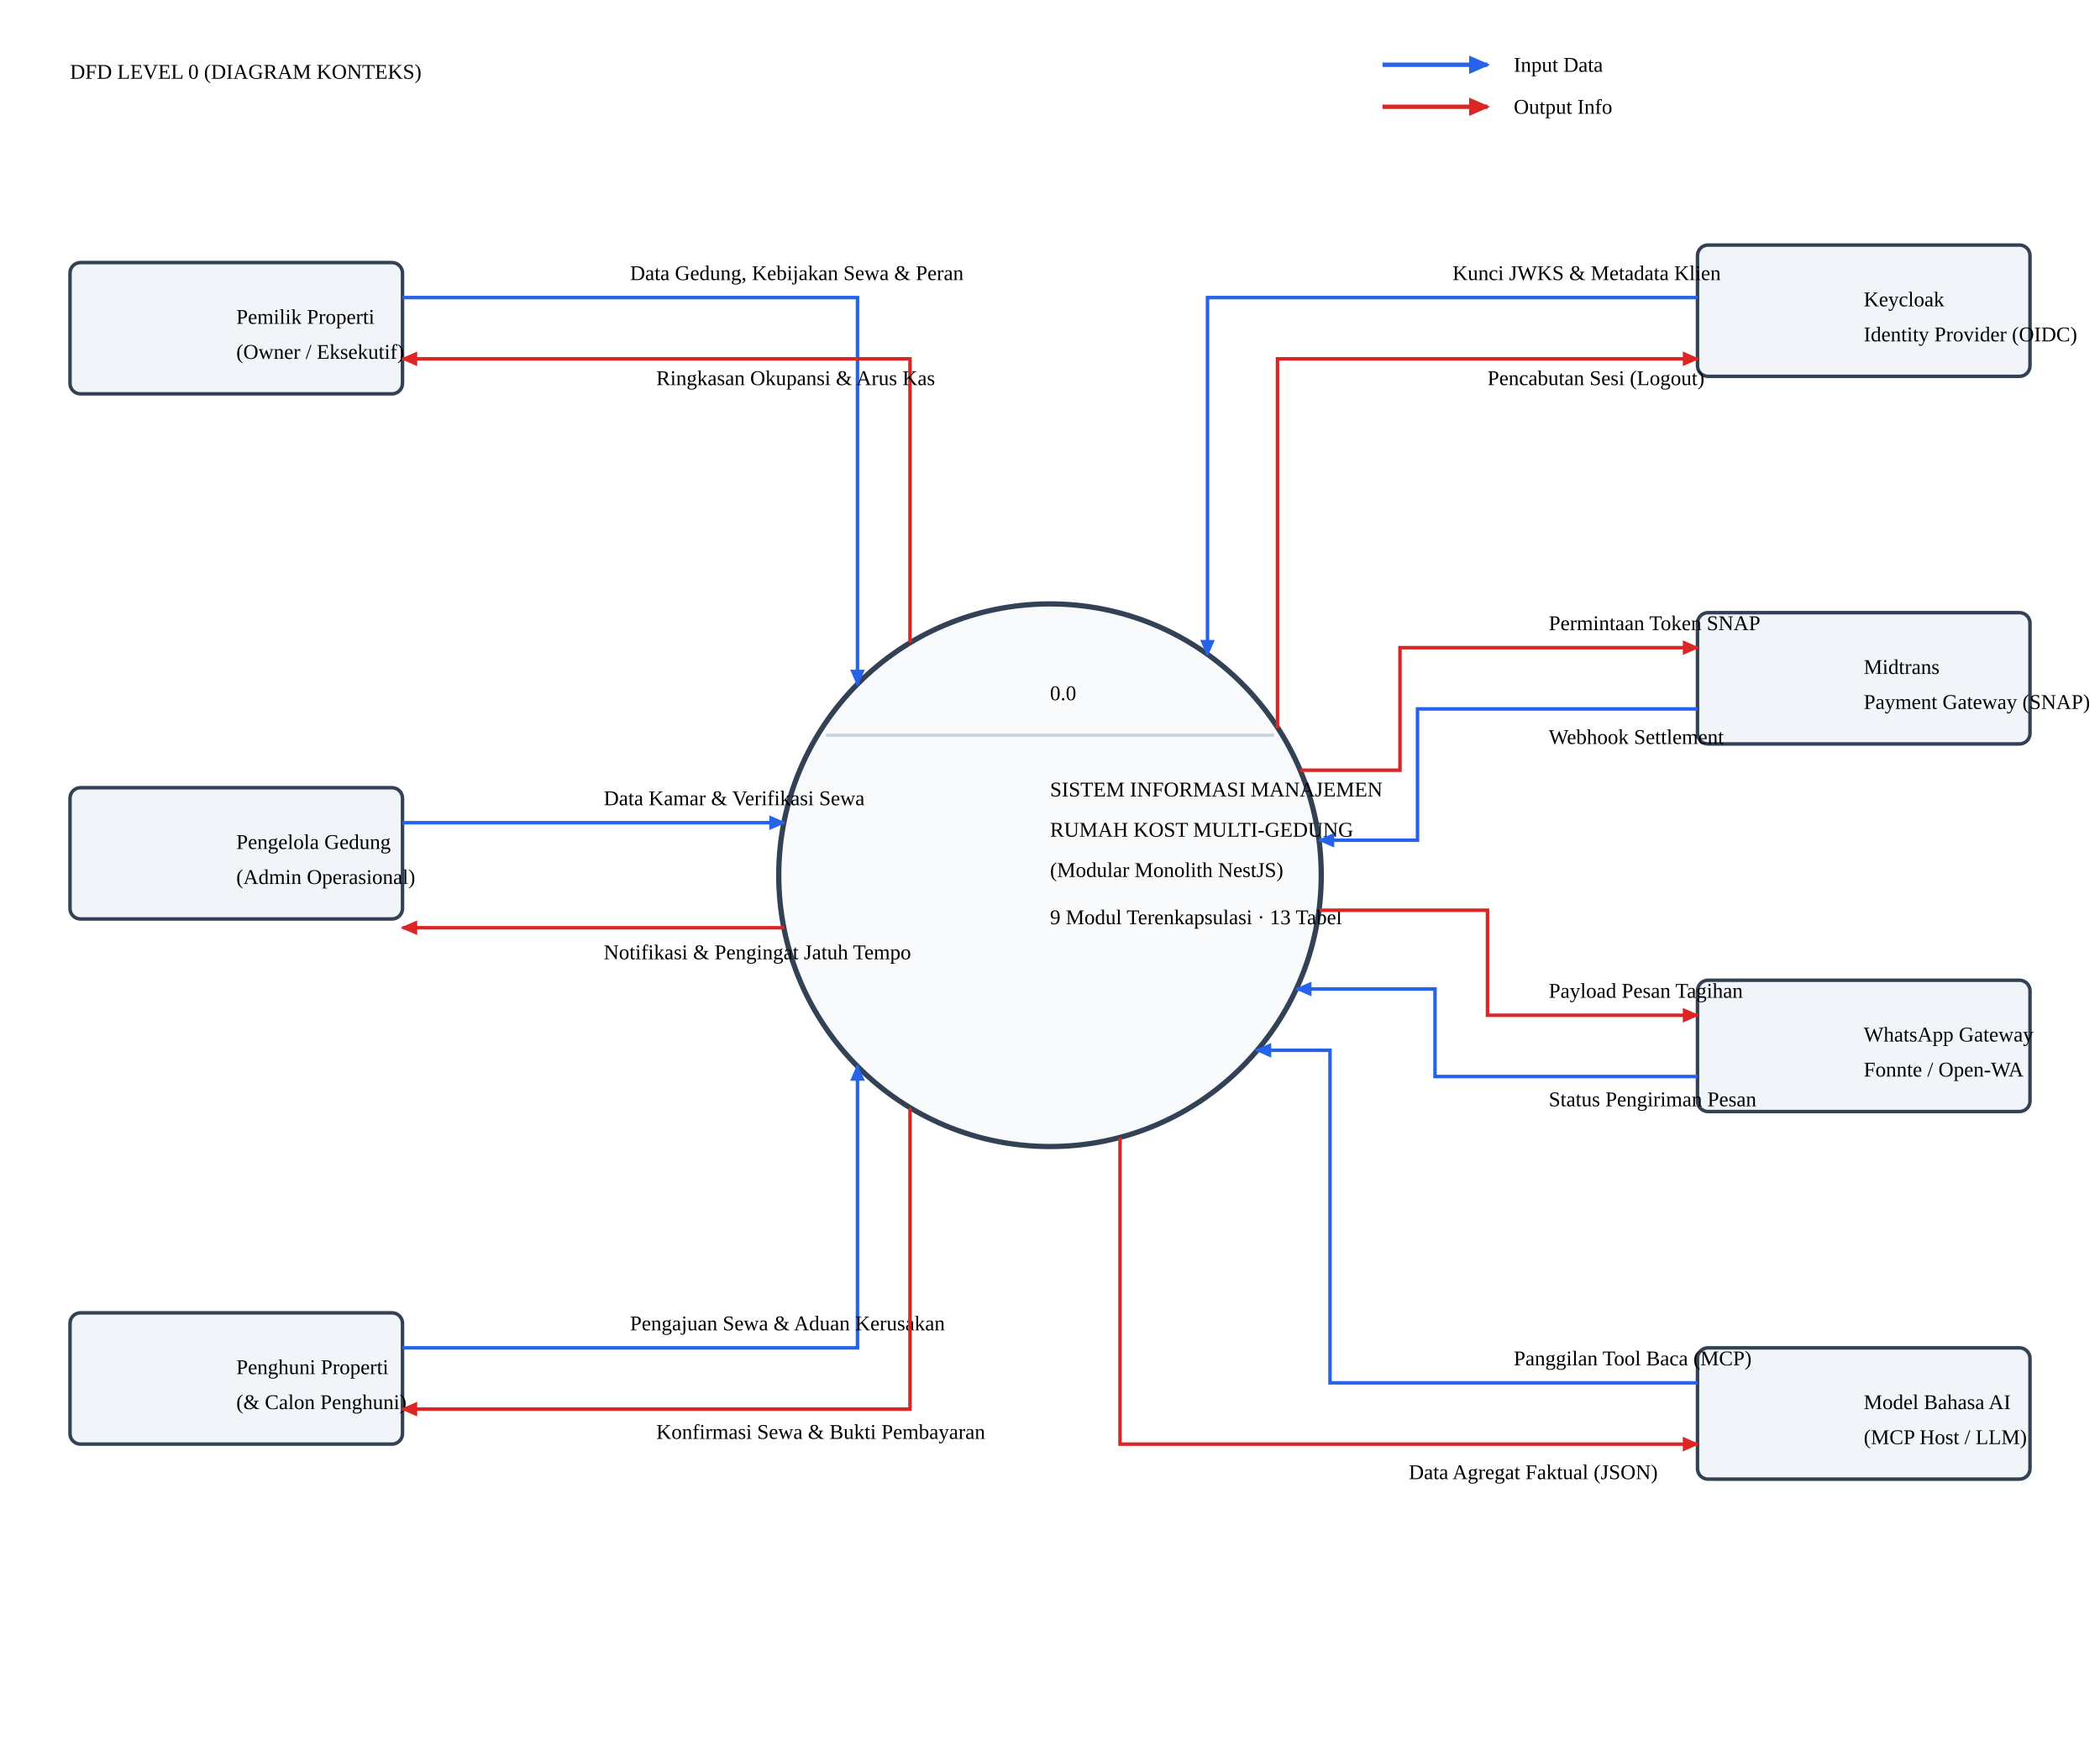
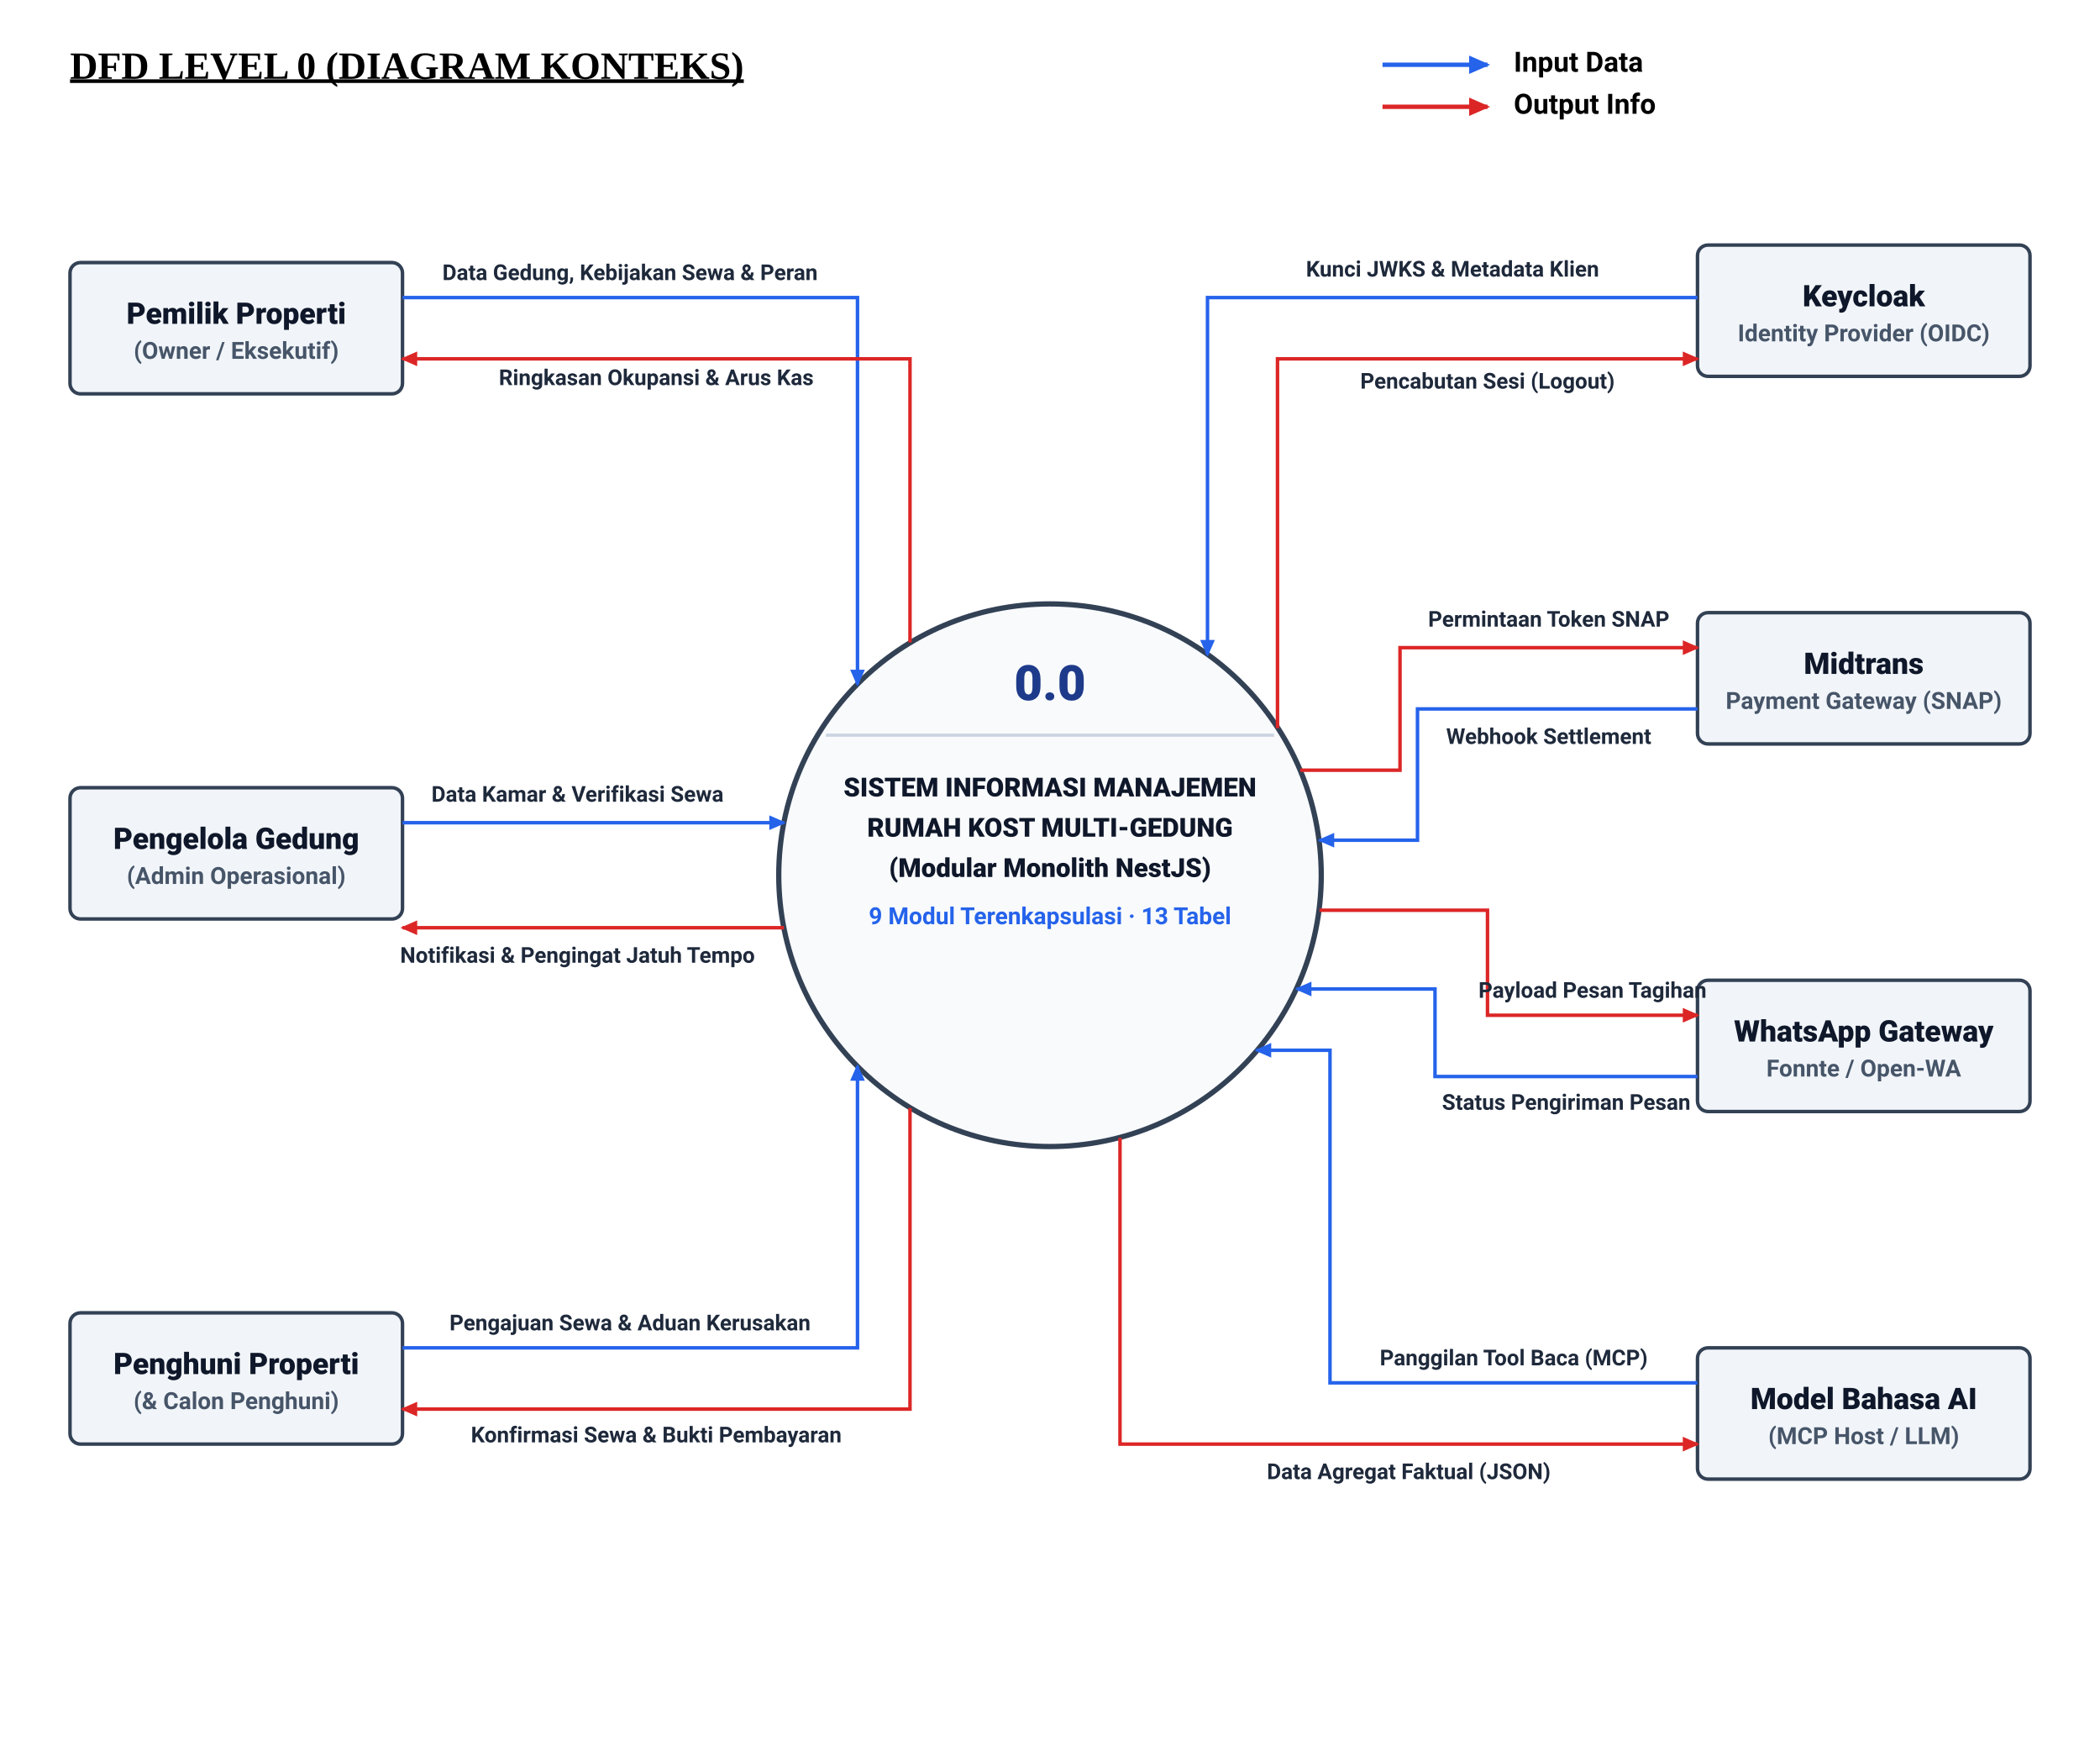
<svg xmlns="http://www.w3.org/2000/svg" id="dfd0-svg" viewBox="0 0 1200 1000" width="1200" height="1000">
  <defs>
+     <style>
+           .title-text { font-family: "Times New Roman", Times, Georgia, serif; font-size: 22px; font-weight: bold; text-decoration: underline; fill: #000000; }
+           .legend-text { font-family: -apple-system, BlinkMacSystemFont, "Segoe UI", Roboto, sans-serif; font-size: 16px; font-weight: 700; fill: #000000; }
+           .proc-no { font-family: -apple-system, BlinkMacSystemFont, "Segoe UI", Roboto, sans-serif; font-size: 28px; font-weight: 800; fill: #1e3a8a; text-anchor: middle; }
+           .proc-title { font-family: -apple-system, BlinkMacSystemFont, "Segoe UI", Roboto, sans-serif; font-size: 15px; font-weight: 800; fill: #0f172a; text-anchor: middle; }
+           .proc-sub { font-family: -apple-system, BlinkMacSystemFont, "Segoe UI", Roboto, sans-serif; font-size: 13.5px; font-weight: 700; fill: #2563eb; text-anchor: middle; }
+           .entity-title { font-family: -apple-system, BlinkMacSystemFont, "Segoe UI", Roboto, sans-serif; font-size: 17px; font-weight: 800; fill: #0f172a; text-anchor: middle; }
+           .entity-role { font-family: -apple-system, BlinkMacSystemFont, "Segoe UI", Roboto, sans-serif; font-size: 13.5px; font-weight: 600; fill: #475569; text-anchor: middle; }
+           .flow-label { font-family: -apple-system, BlinkMacSystemFont, "Segoe UI", Roboto, sans-serif; font-size: 12.5px; font-weight: 700; fill: #1e293b; text-anchor: middle; }
+         </style>
    <marker id="arr-blue" viewBox="0 0 10 10" refX="7" refY="5" markerWidth="6" markerHeight="6" orient="auto-start-reverse">
      <path d="M 0 1.5 L 8 5 L 0 8.5 z" fill="#2563eb" />
    </marker>
    <marker id="arr-red" viewBox="0 0 10 10" refX="7" refY="5" markerWidth="6" markerHeight="6" orient="auto-start-reverse">
      <path d="M 0 1.5 L 8 5 L 0 8.5 z" fill="#dc2626" />
    </marker>
  </defs>
  <text x="40" y="45" class="title-text">DFD LEVEL 0 (DIAGRAM KONTEKS)</text>
  <g transform="translate(790, 25)">
    <line x1="0" y1="12" x2="60" y2="12" stroke="#2563eb" stroke-width="2.5" marker-end="url(#arr-blue)" />
    <text x="75" y="16" class="legend-text">Input Data</text>
    <line x1="0" y1="36" x2="60" y2="36" stroke="#dc2626" stroke-width="2.5" marker-end="url(#arr-red)" />
    <text x="75" y="40" class="legend-text">Output Info</text>
  </g>
  <g id="proc-context">
    <circle cx="600" cy="500" r="155" fill="#f8fafc" stroke="#334155" stroke-width="3" />
    <line x1="472" y1="420" x2="728" y2="420" stroke="#cbd5e1" stroke-width="1.8" />
    <text x="600" y="400" class="proc-no">0.0</text>
    <text x="600" y="455" class="proc-title">SISTEM INFORMASI MANAJEMEN</text>
    <text x="600" y="478" class="proc-title">RUMAH KOST MULTI-GEDUNG</text>
    <text x="600" y="501" class="proc-title">(Modular Monolith NestJS)</text>
    <text x="600" y="528" class="proc-sub">9 Modul Terenkapsulasi · 13 Tabel</text>
  </g>
  <g id="ent-pemilik" transform="translate(40, 150)">
    <rect width="190" height="75" rx="6" fill="#f1f5f9" stroke="#334155" stroke-width="2" />
    <text x="95" y="35" class="entity-title">Pemilik Properti</text>
    <text x="95" y="55" class="entity-role">(Owner / Eksekutif)</text>
  </g>
  <g id="ent-pengelola" transform="translate(40, 450)">
    <rect width="190" height="75" rx="6" fill="#f1f5f9" stroke="#334155" stroke-width="2" />
    <text x="95" y="35" class="entity-title">Pengelola Gedung</text>
    <text x="95" y="55" class="entity-role">(Admin Operasional)</text>
  </g>
  <g id="ent-penghuni" transform="translate(40, 750)">
    <rect width="190" height="75" rx="6" fill="#f1f5f9" stroke="#334155" stroke-width="2" />
    <text x="95" y="35" class="entity-title">Penghuni Properti</text>
    <text x="95" y="55" class="entity-role">(&amp; Calon Penghuni)</text>
  </g>
  <g id="ent-keycloak" transform="translate(970, 140)">
    <rect width="190" height="75" rx="6" fill="#f1f5f9" stroke="#334155" stroke-width="2" />
    <text x="95" y="35" class="entity-title">Keycloak</text>
    <text x="95" y="55" class="entity-role">Identity Provider (OIDC)</text>
  </g>
  <g id="ent-midtrans" transform="translate(970, 350)">
    <rect width="190" height="75" rx="6" fill="#f1f5f9" stroke="#334155" stroke-width="2" />
    <text x="95" y="35" class="entity-title">Midtrans</text>
    <text x="95" y="55" class="entity-role">Payment Gateway (SNAP)</text>
  </g>
  <g id="ent-wa" transform="translate(970, 560)">
    <rect width="190" height="75" rx="6" fill="#f1f5f9" stroke="#334155" stroke-width="2" />
    <text x="95" y="35" class="entity-title">WhatsApp Gateway</text>
    <text x="95" y="55" class="entity-role">Fonnte / Open-WA</text>
  </g>
  <g id="ent-ai" transform="translate(970, 770)">
    <rect width="190" height="75" rx="6" fill="#f1f5f9" stroke="#334155" stroke-width="2" />
    <text x="95" y="35" class="entity-title">Model Bahasa AI</text>
    <text x="95" y="55" class="entity-role">(MCP Host / LLM)</text>
  </g>
  <path d="M 230 170 L 490 170 L 490 391" fill="none" stroke="#2563eb" stroke-width="2" marker-end="url(#arr-blue)" />
  <text x="360" y="160" class="flow-label">Data Gedung, Kebijakan Sewa &amp; Peran</text>
  <path d="M 520 367 L 520 205 L 230 205" fill="none" stroke="#dc2626" stroke-width="2" marker-end="url(#arr-red)" />
  <text x="375" y="220" class="flow-label">Ringkasan Okupansi &amp; Arus Kas</text>
  <path d="M 230 470 L 448 470" fill="none" stroke="#2563eb" stroke-width="2" marker-end="url(#arr-blue)" />
-   <text x="345" y="460" class="flow-label">Data Kamar &amp; Verifikasi Sewa</text>
+   <text x="330" y="458" class="flow-label">Data Kamar &amp; Verifikasi Sewa</text>
  <path d="M 448 530 L 230 530" fill="none" stroke="#dc2626" stroke-width="2" marker-end="url(#arr-red)" />
-   <text x="345" y="548" class="flow-label">Notifikasi &amp; Pengingat Jatuh Tempo</text>
+   <text x="330" y="550" class="flow-label">Notifikasi &amp; Pengingat Jatuh Tempo</text>
  <path d="M 230 770 L 490 770 L 490 609" fill="none" stroke="#2563eb" stroke-width="2" marker-end="url(#arr-blue)" />
  <text x="360" y="760" class="flow-label">Pengajuan Sewa &amp; Aduan Kerusakan</text>
  <path d="M 520 633 L 520 805 L 230 805" fill="none" stroke="#dc2626" stroke-width="2" marker-end="url(#arr-red)" />
-   <text x="375" y="822" class="flow-label">Konfirmasi Sewa &amp; Bukti Pembayaran</text>
+   <text x="375" y="824" class="flow-label">Konfirmasi Sewa &amp; Bukti Pembayaran</text>
  <path d="M 970 170 L 690 170 L 690 374" fill="none" stroke="#2563eb" stroke-width="2" marker-end="url(#arr-blue)" />
-   <text x="830" y="160" class="flow-label">Kunci JWKS &amp; Metadata Klien</text>
+   <text x="830" y="158" class="flow-label">Kunci JWKS &amp; Metadata Klien</text>
  <path d="M 730 416 L 730 205 L 970 205" fill="none" stroke="#dc2626" stroke-width="2" marker-end="url(#arr-red)" />
-   <text x="850" y="220" class="flow-label">Pencabutan Sesi (Logout)</text>
+   <text x="850" y="222" class="flow-label">Pencabutan Sesi (Logout)</text>
  <path d="M 743 440 L 800 440 L 800 370 L 970 370" fill="none" stroke="#dc2626" stroke-width="2" marker-end="url(#arr-red)" />
-   <text x="885" y="360" class="flow-label">Permintaan Token SNAP</text>
+   <text x="885" y="358" class="flow-label">Permintaan Token SNAP</text>
  <path d="M 970 405 L 810 405 L 810 480 L 754 480" fill="none" stroke="#2563eb" stroke-width="2" marker-end="url(#arr-blue)" />
  <text x="885" y="425" class="flow-label">Webhook Settlement</text>
  <path d="M 754 520 L 850 520 L 850 580 L 970 580" fill="none" stroke="#dc2626" stroke-width="2" marker-end="url(#arr-red)" />
-   <text x="885" y="570" class="flow-label">Payload Pesan Tagihan</text>
+   <text x="910" y="570" class="flow-label">Payload Pesan Tagihan</text>
  <path d="M 970 615 L 820 615 L 820 565 L 741 565" fill="none" stroke="#2563eb" stroke-width="2" marker-end="url(#arr-blue)" />
-   <text x="885" y="632" class="flow-label">Status Pengiriman Pesan</text>
+   <text x="895" y="634" class="flow-label">Status Pengiriman Pesan</text>
  <path d="M 970 790 L 760 790 L 760 600 L 718 600" fill="none" stroke="#2563eb" stroke-width="2" marker-end="url(#arr-blue)" />
  <text x="865" y="780" class="flow-label">Panggilan Tool Baca (MCP)</text>
  <path d="M 640 650 L 640 825 L 970 825" fill="none" stroke="#dc2626" stroke-width="2" marker-end="url(#arr-red)" />
  <text x="805" y="845" class="flow-label">Data Agregat Faktual (JSON)</text>
</svg>
